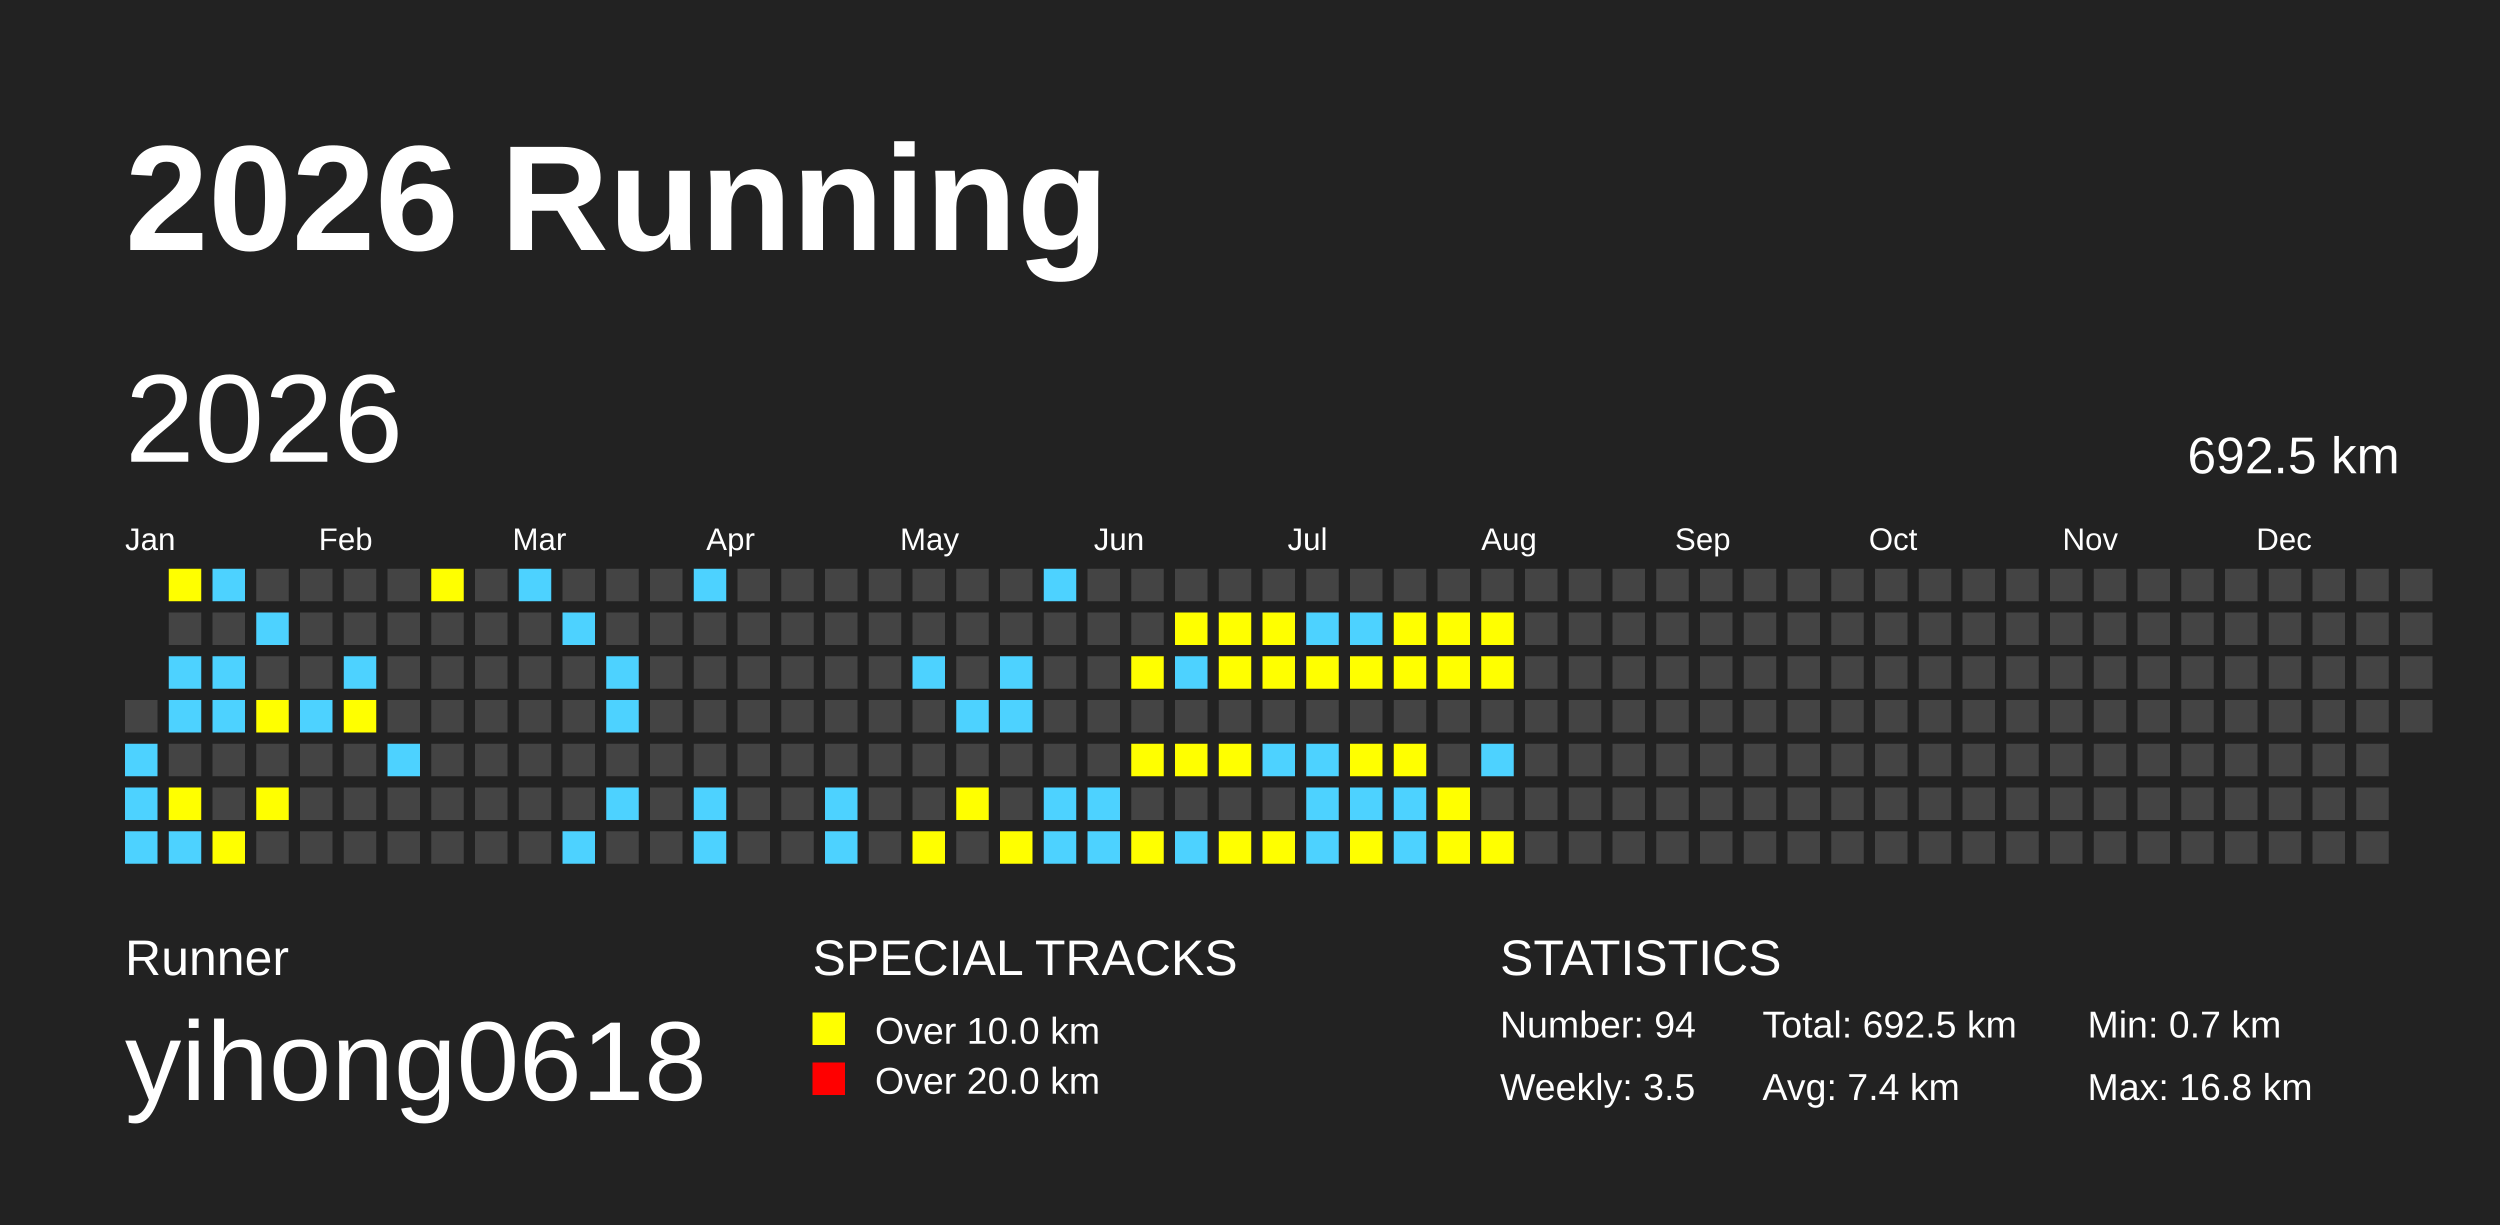
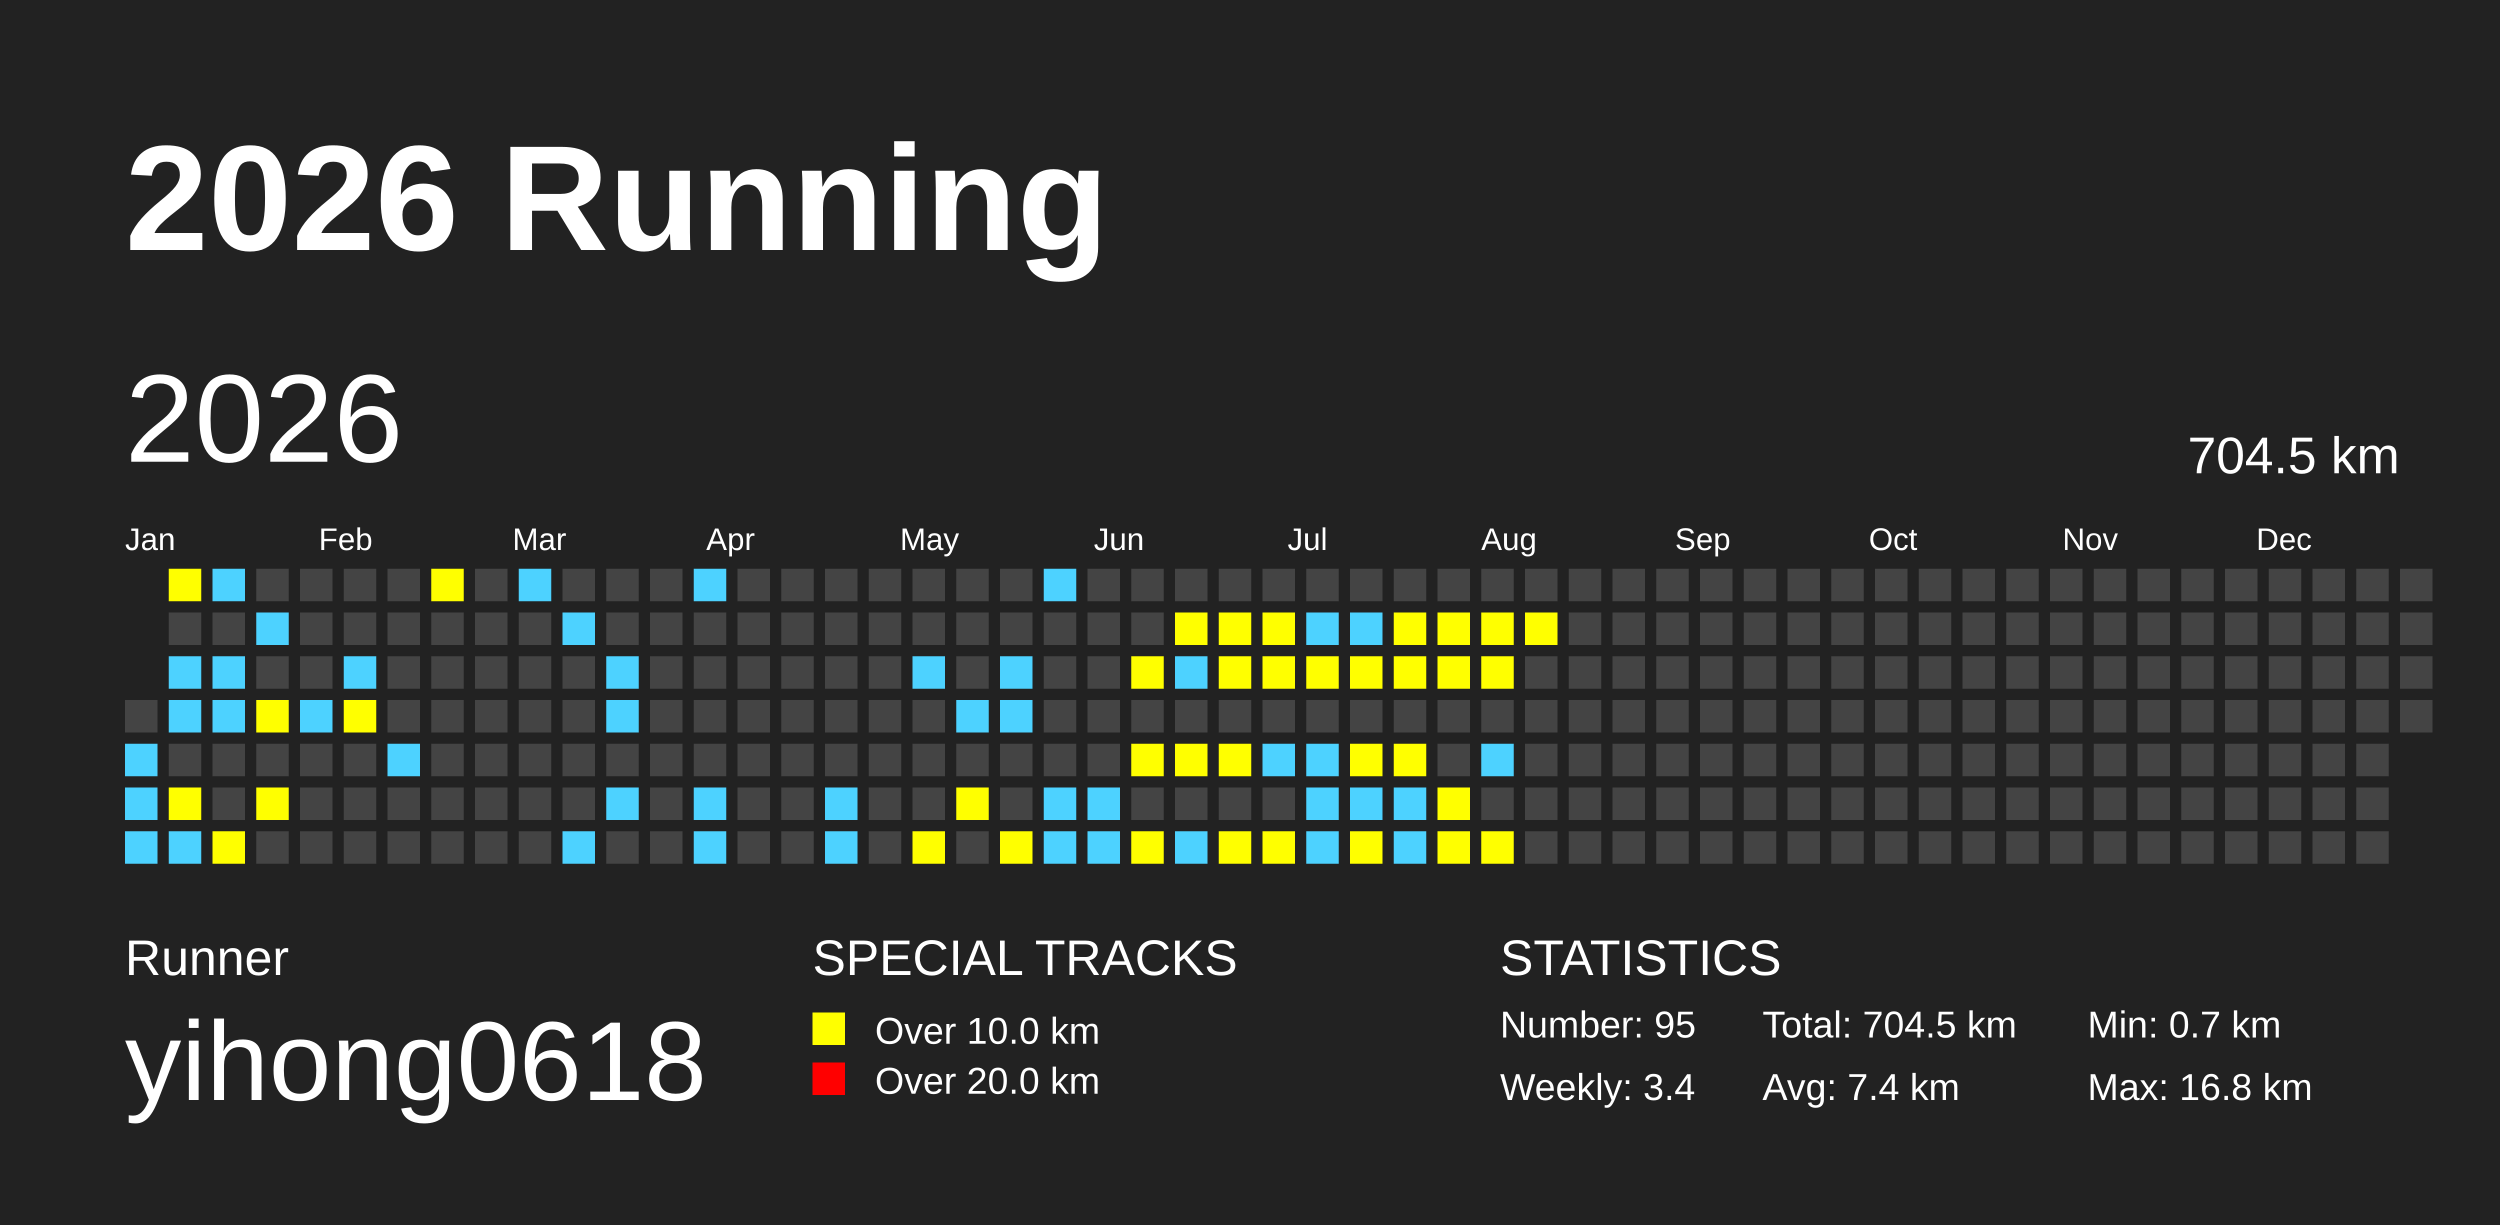
<svg xmlns="http://www.w3.org/2000/svg" baseProfile="full" height="98mm" version="1.1" viewBox="0,0,200,98" width="200mm">
  <defs>
    <pattern height="2" id="indoor-stripe" patternUnits="userSpaceOnUse" width="2">
      <line stroke="white" stroke-opacity="0.45" stroke-width="0.5" x1="0" x2="2" y1="2" y2="0" />
    </pattern>
  </defs>
  <rect fill="#222222" height="98" width="200" x="0" y="0" />
  <text fill="#FFFFFF" style="font-size:12px; font-family:Arial; font-weight:bold;" x="10" y="20">2026 Running</text>
  <text fill="#FFFFFF" style="font-size:4px; font-family:Arial" x="10" y="78">Runner</text>
  <text fill="#FFFFFF" style="font-size:9px; font-family:Arial" x="10" y="88">yihong0618</text>
  <text fill="#FFFFFF" style="font-size:4px; font-family:Arial" x="65" y="78">SPECIAL TRACKS</text>
  <rect fill="yellow" height="2.6" width="2.6" x="65" y="81" />
  <text fill="#FFFFFF" style="font-size:3px; font-family:Arial" x="70" y="83.5">Over 10.0 km</text>
  <rect fill="red" height="2.6" width="2.6" x="65" y="85" />
  <text fill="#FFFFFF" style="font-size:3px; font-family:Arial" x="70" y="87.5">Over 20.0 km</text>
  <text fill="#FFFFFF" style="font-size:4px; font-family:Arial" x="120" y="78">STATISTICS</text>
-   <text fill="#FFFFFF" style="font-size:3px; font-family:Arial" x="120" y="83">Number: 94</text>
-   <text fill="#FFFFFF" style="font-size:3px; font-family:Arial" x="120" y="88">Weekly: 3.5</text>
-   <text fill="#FFFFFF" style="font-size:3px; font-family:Arial" x="141" y="83">Total: 692.5 km</text>
+   <text fill="#FFFFFF" style="font-size:3px; font-family:Arial" x="120" y="83">Number: 95</text>
+   <text fill="#FFFFFF" style="font-size:3px; font-family:Arial" x="120" y="88">Weekly: 3.4</text>
+   <text fill="#FFFFFF" style="font-size:3px; font-family:Arial" x="141" y="83">Total: 704.5 km</text>
  <text fill="#FFFFFF" style="font-size:3px; font-family:Arial" x="141" y="88">Avg: 7.4 km</text>
  <text fill="#FFFFFF" style="font-size:3px; font-family:Arial" x="167" y="83">Min: 0.7 km</text>
  <text fill="#FFFFFF" style="font-size:3px; font-family:Arial" x="167" y="88">Max: 16.8 km</text>
  <text dominant-baseline="hanging" fill="#FFFFFF" style="font-size:10.0px; font-family:Arial;" x="10" y="30">2026</text>
-   <text dominant-baseline="hanging" fill="#FFFFFF" style="font-size:4.125px; font-family:Arial;" x="175" y="35">692.5 km</text>
+   <text dominant-baseline="hanging" fill="#FFFFFF" style="font-size:4.125px; font-family:Arial;" x="175" y="35">704.5 km</text>
  <text fill="#FFFFFF" style="font-size:2.5px; font-family:Arial" x="10.0" y="44">Jan</text>
  <text fill="#FFFFFF" style="font-size:2.5px; font-family:Arial" x="25.5" y="44">Feb</text>
  <text fill="#FFFFFF" style="font-size:2.5px; font-family:Arial" x="41.0" y="44">Mar</text>
  <text fill="#FFFFFF" style="font-size:2.5px; font-family:Arial" x="56.5" y="44">Apr</text>
  <text fill="#FFFFFF" style="font-size:2.5px; font-family:Arial" x="72.0" y="44">May</text>
  <text fill="#FFFFFF" style="font-size:2.5px; font-family:Arial" x="87.5" y="44">Jun</text>
  <text fill="#FFFFFF" style="font-size:2.5px; font-family:Arial" x="103.0" y="44">Jul</text>
  <text fill="#FFFFFF" style="font-size:2.5px; font-family:Arial" x="118.5" y="44">Aug</text>
  <text fill="#FFFFFF" style="font-size:2.5px; font-family:Arial" x="134.0" y="44">Sep</text>
  <text fill="#FFFFFF" style="font-size:2.5px; font-family:Arial" x="149.5" y="44">Oct</text>
  <text fill="#FFFFFF" style="font-size:2.5px; font-family:Arial" x="165.0" y="44">Nov</text>
  <text fill="#FFFFFF" style="font-size:2.5px; font-family:Arial" x="180.5" y="44">Dec</text>
  <rect fill="#444444" height="2.6" width="2.6" x="10.0" y="56.0" />
  <rect fill="#4DD2FF" height="2.6" width="2.6" x="10.0" y="59.5" />
  <rect fill="#4DD2FF" height="2.6" width="2.6" x="10.0" y="63.0" />
  <rect fill="#4DD2FF" height="2.6" width="2.6" x="10.0" y="66.5" />
  <rect fill="yellow" height="2.6" width="2.6" x="13.5" y="45.5" />
  <rect fill="#444444" height="2.6" width="2.6" x="13.5" y="49.0" />
  <rect fill="#4DD2FF" height="2.6" width="2.6" x="13.5" y="52.5" />
  <rect fill="#4DD2FF" height="2.6" width="2.6" x="13.5" y="56.0" />
  <rect fill="#444444" height="2.6" width="2.6" x="13.5" y="59.5" />
  <rect fill="yellow" height="2.6" width="2.6" x="13.5" y="63.0" />
  <rect fill="#4DD2FF" height="2.6" width="2.6" x="13.5" y="66.5" />
  <rect fill="#4DD2FF" height="2.6" width="2.6" x="17.0" y="45.5" />
  <rect fill="#444444" height="2.6" width="2.6" x="17.0" y="49.0" />
  <rect fill="#4DD2FF" height="2.6" width="2.6" x="17.0" y="52.5" />
  <rect fill="#4DD2FF" height="2.6" width="2.6" x="17.0" y="56.0" />
  <rect fill="#444444" height="2.6" width="2.6" x="17.0" y="59.5" />
  <rect fill="#444444" height="2.6" width="2.6" x="17.0" y="63.0" />
  <rect fill="yellow" height="2.6" width="2.6" x="17.0" y="66.5" />
  <rect fill="#444444" height="2.6" width="2.6" x="20.5" y="45.5" />
  <rect fill="#4DD2FF" height="2.6" width="2.6" x="20.5" y="49.0" />
  <rect fill="#444444" height="2.6" width="2.6" x="20.5" y="52.5" />
  <rect fill="yellow" height="2.6" width="2.6" x="20.5" y="56.0" />
  <rect fill="#444444" height="2.6" width="2.6" x="20.5" y="59.5" />
  <rect fill="yellow" height="2.6" width="2.6" x="20.5" y="63.0" />
  <rect fill="#444444" height="2.6" width="2.6" x="20.5" y="66.5" />
  <rect fill="#444444" height="2.6" width="2.6" x="24.0" y="45.5" />
  <rect fill="#444444" height="2.6" width="2.6" x="24.0" y="49.0" />
  <rect fill="#444444" height="2.6" width="2.6" x="24.0" y="52.5" />
  <rect fill="#4DD2FF" height="2.6" width="2.6" x="24.0" y="56.0" />
  <rect fill="#444444" height="2.6" width="2.6" x="24.0" y="59.5" />
  <rect fill="#444444" height="2.6" width="2.6" x="24.0" y="63.0" />
  <rect fill="#444444" height="2.6" width="2.6" x="24.0" y="66.5" />
  <rect fill="#444444" height="2.6" width="2.6" x="27.5" y="45.5" />
  <rect fill="#444444" height="2.6" width="2.6" x="27.5" y="49.0" />
  <rect fill="#4DD2FF" height="2.6" width="2.6" x="27.5" y="52.5" />
  <rect fill="yellow" height="2.6" width="2.6" x="27.5" y="56.0" />
  <rect fill="#444444" height="2.6" width="2.6" x="27.5" y="59.5" />
  <rect fill="#444444" height="2.6" width="2.6" x="27.5" y="63.0" />
  <rect fill="#444444" height="2.6" width="2.6" x="27.5" y="66.5" />
  <rect fill="#444444" height="2.6" width="2.6" x="31.0" y="45.5" />
  <rect fill="#444444" height="2.6" width="2.6" x="31.0" y="49.0" />
  <rect fill="#444444" height="2.6" width="2.6" x="31.0" y="52.5" />
  <rect fill="#444444" height="2.6" width="2.6" x="31.0" y="56.0" />
  <rect fill="#4DD2FF" height="2.6" width="2.6" x="31.0" y="59.5" />
  <rect fill="#444444" height="2.6" width="2.6" x="31.0" y="63.0" />
  <rect fill="#444444" height="2.6" width="2.6" x="31.0" y="66.5" />
  <rect fill="yellow" height="2.6" width="2.6" x="34.5" y="45.5" />
  <rect fill="#444444" height="2.6" width="2.6" x="34.5" y="49.0" />
  <rect fill="#444444" height="2.6" width="2.6" x="34.5" y="52.5" />
  <rect fill="#444444" height="2.6" width="2.6" x="34.5" y="56.0" />
  <rect fill="#444444" height="2.6" width="2.6" x="34.5" y="59.5" />
  <rect fill="#444444" height="2.6" width="2.6" x="34.5" y="63.0" />
  <rect fill="#444444" height="2.6" width="2.6" x="34.5" y="66.5" />
  <rect fill="#444444" height="2.6" width="2.6" x="38.0" y="45.5" />
  <rect fill="#444444" height="2.6" width="2.6" x="38.0" y="49.0" />
  <rect fill="#444444" height="2.6" width="2.6" x="38.0" y="52.5" />
  <rect fill="#444444" height="2.6" width="2.6" x="38.0" y="56.0" />
  <rect fill="#444444" height="2.6" width="2.6" x="38.0" y="59.5" />
  <rect fill="#444444" height="2.6" width="2.6" x="38.0" y="63.0" />
  <rect fill="#444444" height="2.6" width="2.6" x="38.0" y="66.5" />
  <rect fill="#4DD2FF" height="2.6" width="2.6" x="41.5" y="45.5" />
  <rect fill="#444444" height="2.6" width="2.6" x="41.5" y="49.0" />
  <rect fill="#444444" height="2.6" width="2.6" x="41.5" y="52.5" />
  <rect fill="#444444" height="2.6" width="2.6" x="41.5" y="56.0" />
  <rect fill="#444444" height="2.6" width="2.6" x="41.5" y="59.5" />
  <rect fill="#444444" height="2.6" width="2.6" x="41.5" y="63.0" />
  <rect fill="#444444" height="2.6" width="2.6" x="41.5" y="66.5" />
  <rect fill="#444444" height="2.6" width="2.6" x="45.0" y="45.5" />
  <rect fill="#4DD2FF" height="2.6" width="2.6" x="45.0" y="49.0" />
  <rect fill="#444444" height="2.6" width="2.6" x="45.0" y="52.5" />
  <rect fill="#444444" height="2.6" width="2.6" x="45.0" y="56.0" />
  <rect fill="#444444" height="2.6" width="2.6" x="45.0" y="59.5" />
  <rect fill="#444444" height="2.6" width="2.6" x="45.0" y="63.0" />
  <rect fill="#4DD2FF" height="2.6" width="2.6" x="45.0" y="66.5" />
  <rect fill="#444444" height="2.6" width="2.6" x="48.5" y="45.5" />
  <rect fill="#444444" height="2.6" width="2.6" x="48.5" y="49.0" />
  <rect fill="#4DD2FF" height="2.6" width="2.6" x="48.5" y="52.5" />
  <rect fill="#4DD2FF" height="2.6" width="2.6" x="48.5" y="56.0" />
  <rect fill="#444444" height="2.6" width="2.6" x="48.5" y="59.5" />
  <rect fill="#4DD2FF" height="2.6" width="2.6" x="48.5" y="63.0" />
  <rect fill="#444444" height="2.6" width="2.6" x="48.5" y="66.5" />
  <rect fill="#444444" height="2.6" width="2.6" x="52.0" y="45.5" />
  <rect fill="#444444" height="2.6" width="2.6" x="52.0" y="49.0" />
  <rect fill="#444444" height="2.6" width="2.6" x="52.0" y="52.5" />
  <rect fill="#444444" height="2.6" width="2.6" x="52.0" y="56.0" />
  <rect fill="#444444" height="2.6" width="2.6" x="52.0" y="59.5" />
  <rect fill="#444444" height="2.6" width="2.6" x="52.0" y="63.0" />
  <rect fill="#444444" height="2.6" width="2.6" x="52.0" y="66.5" />
  <rect fill="#4DD2FF" height="2.6" width="2.6" x="55.5" y="45.5" />
  <rect fill="#444444" height="2.6" width="2.6" x="55.5" y="49.0" />
  <rect fill="#444444" height="2.6" width="2.6" x="55.5" y="52.5" />
  <rect fill="#444444" height="2.6" width="2.6" x="55.5" y="56.0" />
  <rect fill="#444444" height="2.6" width="2.6" x="55.5" y="59.5" />
  <rect fill="#4DD2FF" height="2.6" width="2.6" x="55.5" y="63.0" />
  <rect fill="#4DD2FF" height="2.6" width="2.6" x="55.5" y="66.5" />
  <rect fill="#444444" height="2.6" width="2.6" x="59.0" y="45.5" />
  <rect fill="#444444" height="2.6" width="2.6" x="59.0" y="49.0" />
  <rect fill="#444444" height="2.6" width="2.6" x="59.0" y="52.5" />
  <rect fill="#444444" height="2.6" width="2.6" x="59.0" y="56.0" />
  <rect fill="#444444" height="2.6" width="2.6" x="59.0" y="59.5" />
  <rect fill="#444444" height="2.6" width="2.6" x="59.0" y="63.0" />
  <rect fill="#444444" height="2.6" width="2.6" x="59.0" y="66.5" />
  <rect fill="#444444" height="2.6" width="2.6" x="62.5" y="45.5" />
  <rect fill="#444444" height="2.6" width="2.6" x="62.5" y="49.0" />
  <rect fill="#444444" height="2.6" width="2.6" x="62.5" y="52.5" />
  <rect fill="#444444" height="2.6" width="2.6" x="62.5" y="56.0" />
  <rect fill="#444444" height="2.6" width="2.6" x="62.5" y="59.5" />
  <rect fill="#444444" height="2.6" width="2.6" x="62.5" y="63.0" />
  <rect fill="#444444" height="2.6" width="2.6" x="62.5" y="66.5" />
  <rect fill="#444444" height="2.6" width="2.6" x="66.0" y="45.5" />
  <rect fill="#444444" height="2.6" width="2.6" x="66.0" y="49.0" />
  <rect fill="#444444" height="2.6" width="2.6" x="66.0" y="52.5" />
  <rect fill="#444444" height="2.6" width="2.6" x="66.0" y="56.0" />
  <rect fill="#444444" height="2.6" width="2.6" x="66.0" y="59.5" />
  <rect fill="#4DD2FF" height="2.6" width="2.6" x="66.0" y="63.0" />
  <rect fill="#4DD2FF" height="2.6" width="2.6" x="66.0" y="66.5" />
  <rect fill="#444444" height="2.6" width="2.6" x="69.5" y="45.5" />
  <rect fill="#444444" height="2.6" width="2.6" x="69.5" y="49.0" />
  <rect fill="#444444" height="2.6" width="2.6" x="69.5" y="52.5" />
  <rect fill="#444444" height="2.6" width="2.6" x="69.5" y="56.0" />
  <rect fill="#444444" height="2.6" width="2.6" x="69.5" y="59.5" />
  <rect fill="#444444" height="2.6" width="2.6" x="69.5" y="63.0" />
  <rect fill="#444444" height="2.6" width="2.6" x="69.5" y="66.5" />
  <rect fill="#444444" height="2.6" width="2.6" x="73.0" y="45.5" />
  <rect fill="#444444" height="2.6" width="2.6" x="73.0" y="49.0" />
  <rect fill="#4DD2FF" height="2.6" width="2.6" x="73.0" y="52.5" />
  <rect fill="#444444" height="2.6" width="2.6" x="73.0" y="56.0" />
  <rect fill="#444444" height="2.6" width="2.6" x="73.0" y="59.5" />
  <rect fill="#444444" height="2.6" width="2.6" x="73.0" y="63.0" />
  <rect fill="yellow" height="2.6" width="2.6" x="73.0" y="66.5" />
  <rect fill="#444444" height="2.6" width="2.6" x="76.5" y="45.5" />
  <rect fill="#444444" height="2.6" width="2.6" x="76.5" y="49.0" />
  <rect fill="#444444" height="2.6" width="2.6" x="76.5" y="52.5" />
  <rect fill="#4DD2FF" height="2.6" width="2.6" x="76.5" y="56.0" />
  <rect fill="#444444" height="2.6" width="2.6" x="76.5" y="59.5" />
  <rect fill="yellow" height="2.6" width="2.6" x="76.5" y="63.0" />
  <rect fill="#444444" height="2.6" width="2.6" x="76.5" y="66.5" />
  <rect fill="#444444" height="2.6" width="2.6" x="80.0" y="45.5" />
  <rect fill="#444444" height="2.6" width="2.6" x="80.0" y="49.0" />
  <rect fill="#4DD2FF" height="2.6" width="2.6" x="80.0" y="52.5" />
  <rect fill="#4DD2FF" height="2.6" width="2.6" x="80.0" y="56.0" />
  <rect fill="#444444" height="2.6" width="2.6" x="80.0" y="59.5" />
  <rect fill="#444444" height="2.6" width="2.6" x="80.0" y="63.0" />
  <rect fill="yellow" height="2.6" width="2.6" x="80.0" y="66.5" />
  <rect fill="#4DD2FF" height="2.6" width="2.6" x="83.5" y="45.5" />
  <rect fill="#444444" height="2.6" width="2.6" x="83.5" y="49.0" />
  <rect fill="#444444" height="2.6" width="2.6" x="83.5" y="52.5" />
  <rect fill="#444444" height="2.6" width="2.6" x="83.5" y="56.0" />
  <rect fill="#444444" height="2.6" width="2.6" x="83.5" y="59.5" />
  <rect fill="#4DD2FF" height="2.6" width="2.6" x="83.5" y="63.0" />
  <rect fill="#4DD2FF" height="2.6" width="2.6" x="83.5" y="66.5" />
  <rect fill="#444444" height="2.6" width="2.6" x="87.0" y="45.5" />
  <rect fill="#444444" height="2.6" width="2.6" x="87.0" y="49.0" />
  <rect fill="#444444" height="2.6" width="2.6" x="87.0" y="52.5" />
  <rect fill="#444444" height="2.6" width="2.6" x="87.0" y="56.0" />
  <rect fill="#444444" height="2.6" width="2.6" x="87.0" y="59.5" />
  <rect fill="#4DD2FF" height="2.6" width="2.6" x="87.0" y="63.0" />
  <rect fill="#4DD2FF" height="2.6" width="2.6" x="87.0" y="66.5" />
  <rect fill="#444444" height="2.6" width="2.6" x="90.5" y="45.5" />
  <rect fill="#444444" height="2.6" width="2.6" x="90.5" y="49.0" />
  <rect fill="yellow" height="2.6" width="2.6" x="90.5" y="52.5" />
  <rect fill="#444444" height="2.6" width="2.6" x="90.5" y="56.0" />
  <rect fill="yellow" height="2.6" width="2.6" x="90.5" y="59.5" />
  <rect fill="#444444" height="2.6" width="2.6" x="90.5" y="63.0" />
  <rect fill="yellow" height="2.6" width="2.6" x="90.5" y="66.5" />
  <rect fill="#444444" height="2.6" width="2.6" x="94.0" y="45.5" />
  <rect fill="yellow" height="2.6" width="2.6" x="94.0" y="49.0" />
  <rect fill="#4DD2FF" height="2.6" width="2.6" x="94.0" y="52.5" />
  <rect fill="#444444" height="2.6" width="2.6" x="94.0" y="56.0" />
  <rect fill="yellow" height="2.6" width="2.6" x="94.0" y="59.5" />
  <rect fill="#444444" height="2.6" width="2.6" x="94.0" y="63.0" />
  <rect fill="#4DD2FF" height="2.6" width="2.6" x="94.0" y="66.5" />
  <rect fill="#444444" height="2.6" width="2.6" x="97.5" y="45.5" />
  <rect fill="yellow" height="2.6" width="2.6" x="97.5" y="49.0" />
  <rect fill="yellow" height="2.6" width="2.6" x="97.5" y="52.5" />
  <rect fill="#444444" height="2.6" width="2.6" x="97.5" y="56.0" />
  <rect fill="yellow" height="2.6" width="2.6" x="97.5" y="59.5" />
  <rect fill="#444444" height="2.6" width="2.6" x="97.5" y="63.0" />
  <rect fill="yellow" height="2.6" width="2.6" x="97.5" y="66.5" />
  <rect fill="#444444" height="2.6" width="2.6" x="101.0" y="45.5" />
  <rect fill="yellow" height="2.6" width="2.6" x="101.0" y="49.0" />
  <rect fill="yellow" height="2.6" width="2.6" x="101.0" y="52.5" />
  <rect fill="#444444" height="2.6" width="2.6" x="101.0" y="56.0" />
  <rect fill="#4DD2FF" height="2.6" width="2.6" x="101.0" y="59.5" />
  <rect fill="#444444" height="2.6" width="2.6" x="101.0" y="63.0" />
  <rect fill="yellow" height="2.6" width="2.6" x="101.0" y="66.5" />
  <rect fill="#444444" height="2.6" width="2.6" x="104.5" y="45.5" />
  <rect fill="#4DD2FF" height="2.6" width="2.6" x="104.5" y="49.0" />
  <rect fill="yellow" height="2.6" width="2.6" x="104.5" y="52.5" />
  <rect fill="#444444" height="2.6" width="2.6" x="104.5" y="56.0" />
  <rect fill="#4DD2FF" height="2.6" width="2.6" x="104.5" y="59.5" />
  <rect fill="#4DD2FF" height="2.6" width="2.6" x="104.5" y="63.0" />
  <rect fill="#4DD2FF" height="2.6" width="2.6" x="104.5" y="66.5" />
  <rect fill="#444444" height="2.6" width="2.6" x="108.0" y="45.5" />
  <rect fill="#4DD2FF" height="2.6" width="2.6" x="108.0" y="49.0" />
  <rect fill="yellow" height="2.6" width="2.6" x="108.0" y="52.5" />
  <rect fill="#444444" height="2.6" width="2.6" x="108.0" y="56.0" />
  <rect fill="yellow" height="2.6" width="2.6" x="108.0" y="59.5" />
  <rect fill="#4DD2FF" height="2.6" width="2.6" x="108.0" y="63.0" />
  <rect fill="yellow" height="2.6" width="2.6" x="108.0" y="66.5" />
  <rect fill="#444444" height="2.6" width="2.6" x="111.5" y="45.5" />
  <rect fill="yellow" height="2.6" width="2.6" x="111.5" y="49.0" />
  <rect fill="yellow" height="2.6" width="2.6" x="111.5" y="52.5" />
  <rect fill="#444444" height="2.6" width="2.6" x="111.5" y="56.0" />
  <rect fill="yellow" height="2.6" width="2.6" x="111.5" y="59.5" />
  <rect fill="#4DD2FF" height="2.6" width="2.6" x="111.5" y="63.0" />
  <rect fill="#4DD2FF" height="2.6" width="2.6" x="111.5" y="66.5" />
  <rect fill="#444444" height="2.6" width="2.6" x="115.0" y="45.5" />
  <rect fill="yellow" height="2.6" width="2.6" x="115.0" y="49.0" />
  <rect fill="yellow" height="2.6" width="2.6" x="115.0" y="52.5" />
  <rect fill="#444444" height="2.6" width="2.6" x="115.0" y="56.0" />
  <rect fill="#444444" height="2.6" width="2.6" x="115.0" y="59.5" />
  <rect fill="yellow" height="2.6" width="2.6" x="115.0" y="63.0" />
  <rect fill="yellow" height="2.6" width="2.6" x="115.0" y="66.5" />
  <rect fill="#444444" height="2.6" width="2.6" x="118.5" y="45.5" />
  <rect fill="yellow" height="2.6" width="2.6" x="118.5" y="49.0" />
  <rect fill="yellow" height="2.6" width="2.6" x="118.5" y="52.5" />
  <rect fill="#444444" height="2.6" width="2.6" x="118.5" y="56.0" />
  <rect fill="#4DD2FF" height="2.6" width="2.6" x="118.5" y="59.5" />
  <rect fill="#444444" height="2.6" width="2.6" x="118.5" y="63.0" />
  <rect fill="yellow" height="2.6" width="2.6" x="118.5" y="66.5" />
  <rect fill="#444444" height="2.6" width="2.6" x="122.0" y="45.5" />
-   <rect fill="#444444" height="2.6" width="2.6" x="122.0" y="49.0" />
+   <rect fill="yellow" height="2.6" width="2.6" x="122.0" y="49.0" />
  <rect fill="#444444" height="2.6" width="2.6" x="122.0" y="52.5" />
  <rect fill="#444444" height="2.6" width="2.6" x="122.0" y="56.0" />
  <rect fill="#444444" height="2.6" width="2.6" x="122.0" y="59.5" />
  <rect fill="#444444" height="2.6" width="2.6" x="122.0" y="63.0" />
  <rect fill="#444444" height="2.6" width="2.6" x="122.0" y="66.5" />
  <rect fill="#444444" height="2.6" width="2.6" x="125.5" y="45.5" />
  <rect fill="#444444" height="2.6" width="2.6" x="125.5" y="49.0" />
  <rect fill="#444444" height="2.6" width="2.6" x="125.5" y="52.5" />
  <rect fill="#444444" height="2.6" width="2.6" x="125.5" y="56.0" />
  <rect fill="#444444" height="2.6" width="2.6" x="125.5" y="59.5" />
  <rect fill="#444444" height="2.6" width="2.6" x="125.5" y="63.0" />
  <rect fill="#444444" height="2.6" width="2.6" x="125.5" y="66.5" />
  <rect fill="#444444" height="2.6" width="2.6" x="129.0" y="45.5" />
  <rect fill="#444444" height="2.6" width="2.6" x="129.0" y="49.0" />
  <rect fill="#444444" height="2.6" width="2.6" x="129.0" y="52.5" />
  <rect fill="#444444" height="2.6" width="2.6" x="129.0" y="56.0" />
  <rect fill="#444444" height="2.6" width="2.6" x="129.0" y="59.5" />
  <rect fill="#444444" height="2.6" width="2.6" x="129.0" y="63.0" />
  <rect fill="#444444" height="2.6" width="2.6" x="129.0" y="66.5" />
  <rect fill="#444444" height="2.6" width="2.6" x="132.5" y="45.5" />
  <rect fill="#444444" height="2.6" width="2.6" x="132.5" y="49.0" />
  <rect fill="#444444" height="2.6" width="2.6" x="132.5" y="52.5" />
  <rect fill="#444444" height="2.6" width="2.6" x="132.5" y="56.0" />
  <rect fill="#444444" height="2.6" width="2.6" x="132.5" y="59.5" />
  <rect fill="#444444" height="2.6" width="2.6" x="132.5" y="63.0" />
  <rect fill="#444444" height="2.6" width="2.6" x="132.5" y="66.5" />
  <rect fill="#444444" height="2.6" width="2.6" x="136.0" y="45.5" />
  <rect fill="#444444" height="2.6" width="2.6" x="136.0" y="49.0" />
  <rect fill="#444444" height="2.6" width="2.6" x="136.0" y="52.5" />
  <rect fill="#444444" height="2.6" width="2.6" x="136.0" y="56.0" />
  <rect fill="#444444" height="2.6" width="2.6" x="136.0" y="59.5" />
  <rect fill="#444444" height="2.6" width="2.6" x="136.0" y="63.0" />
  <rect fill="#444444" height="2.6" width="2.6" x="136.0" y="66.5" />
  <rect fill="#444444" height="2.6" width="2.6" x="139.5" y="45.5" />
  <rect fill="#444444" height="2.6" width="2.6" x="139.5" y="49.0" />
  <rect fill="#444444" height="2.6" width="2.6" x="139.5" y="52.5" />
  <rect fill="#444444" height="2.6" width="2.6" x="139.5" y="56.0" />
  <rect fill="#444444" height="2.6" width="2.6" x="139.5" y="59.5" />
  <rect fill="#444444" height="2.6" width="2.6" x="139.5" y="63.0" />
  <rect fill="#444444" height="2.6" width="2.6" x="139.5" y="66.5" />
  <rect fill="#444444" height="2.6" width="2.6" x="143.0" y="45.5" />
  <rect fill="#444444" height="2.6" width="2.6" x="143.0" y="49.0" />
  <rect fill="#444444" height="2.6" width="2.6" x="143.0" y="52.5" />
  <rect fill="#444444" height="2.6" width="2.6" x="143.0" y="56.0" />
  <rect fill="#444444" height="2.6" width="2.6" x="143.0" y="59.5" />
  <rect fill="#444444" height="2.6" width="2.6" x="143.0" y="63.0" />
  <rect fill="#444444" height="2.6" width="2.6" x="143.0" y="66.5" />
  <rect fill="#444444" height="2.6" width="2.6" x="146.5" y="45.5" />
  <rect fill="#444444" height="2.6" width="2.6" x="146.5" y="49.0" />
  <rect fill="#444444" height="2.6" width="2.6" x="146.5" y="52.5" />
  <rect fill="#444444" height="2.6" width="2.6" x="146.5" y="56.0" />
  <rect fill="#444444" height="2.6" width="2.6" x="146.5" y="59.5" />
  <rect fill="#444444" height="2.6" width="2.6" x="146.5" y="63.0" />
  <rect fill="#444444" height="2.6" width="2.6" x="146.5" y="66.5" />
  <rect fill="#444444" height="2.6" width="2.6" x="150.0" y="45.5" />
  <rect fill="#444444" height="2.6" width="2.6" x="150.0" y="49.0" />
  <rect fill="#444444" height="2.6" width="2.6" x="150.0" y="52.5" />
  <rect fill="#444444" height="2.6" width="2.6" x="150.0" y="56.0" />
  <rect fill="#444444" height="2.6" width="2.6" x="150.0" y="59.5" />
  <rect fill="#444444" height="2.6" width="2.6" x="150.0" y="63.0" />
  <rect fill="#444444" height="2.6" width="2.6" x="150.0" y="66.5" />
  <rect fill="#444444" height="2.6" width="2.6" x="153.5" y="45.5" />
  <rect fill="#444444" height="2.6" width="2.6" x="153.5" y="49.0" />
  <rect fill="#444444" height="2.6" width="2.6" x="153.5" y="52.5" />
  <rect fill="#444444" height="2.6" width="2.6" x="153.5" y="56.0" />
  <rect fill="#444444" height="2.6" width="2.6" x="153.5" y="59.5" />
  <rect fill="#444444" height="2.6" width="2.6" x="153.5" y="63.0" />
  <rect fill="#444444" height="2.6" width="2.6" x="153.5" y="66.5" />
  <rect fill="#444444" height="2.6" width="2.6" x="157.0" y="45.5" />
  <rect fill="#444444" height="2.6" width="2.6" x="157.0" y="49.0" />
  <rect fill="#444444" height="2.6" width="2.6" x="157.0" y="52.5" />
  <rect fill="#444444" height="2.6" width="2.6" x="157.0" y="56.0" />
  <rect fill="#444444" height="2.6" width="2.6" x="157.0" y="59.5" />
  <rect fill="#444444" height="2.6" width="2.6" x="157.0" y="63.0" />
  <rect fill="#444444" height="2.6" width="2.6" x="157.0" y="66.5" />
  <rect fill="#444444" height="2.6" width="2.6" x="160.5" y="45.5" />
  <rect fill="#444444" height="2.6" width="2.6" x="160.5" y="49.0" />
  <rect fill="#444444" height="2.6" width="2.6" x="160.5" y="52.5" />
  <rect fill="#444444" height="2.6" width="2.6" x="160.5" y="56.0" />
  <rect fill="#444444" height="2.6" width="2.6" x="160.5" y="59.5" />
  <rect fill="#444444" height="2.6" width="2.6" x="160.5" y="63.0" />
  <rect fill="#444444" height="2.6" width="2.6" x="160.5" y="66.5" />
  <rect fill="#444444" height="2.6" width="2.6" x="164.0" y="45.5" />
  <rect fill="#444444" height="2.6" width="2.6" x="164.0" y="49.0" />
  <rect fill="#444444" height="2.6" width="2.6" x="164.0" y="52.5" />
  <rect fill="#444444" height="2.6" width="2.6" x="164.0" y="56.0" />
  <rect fill="#444444" height="2.6" width="2.6" x="164.0" y="59.5" />
  <rect fill="#444444" height="2.6" width="2.6" x="164.0" y="63.0" />
  <rect fill="#444444" height="2.6" width="2.6" x="164.0" y="66.5" />
  <rect fill="#444444" height="2.6" width="2.6" x="167.5" y="45.5" />
  <rect fill="#444444" height="2.6" width="2.6" x="167.5" y="49.0" />
  <rect fill="#444444" height="2.6" width="2.6" x="167.5" y="52.5" />
  <rect fill="#444444" height="2.6" width="2.6" x="167.5" y="56.0" />
  <rect fill="#444444" height="2.6" width="2.6" x="167.5" y="59.5" />
  <rect fill="#444444" height="2.6" width="2.6" x="167.5" y="63.0" />
  <rect fill="#444444" height="2.6" width="2.6" x="167.5" y="66.5" />
  <rect fill="#444444" height="2.6" width="2.6" x="171.0" y="45.5" />
  <rect fill="#444444" height="2.6" width="2.6" x="171.0" y="49.0" />
  <rect fill="#444444" height="2.6" width="2.6" x="171.0" y="52.5" />
  <rect fill="#444444" height="2.6" width="2.6" x="171.0" y="56.0" />
  <rect fill="#444444" height="2.6" width="2.6" x="171.0" y="59.5" />
  <rect fill="#444444" height="2.6" width="2.6" x="171.0" y="63.0" />
  <rect fill="#444444" height="2.6" width="2.6" x="171.0" y="66.5" />
  <rect fill="#444444" height="2.6" width="2.6" x="174.5" y="45.5" />
  <rect fill="#444444" height="2.6" width="2.6" x="174.5" y="49.0" />
  <rect fill="#444444" height="2.6" width="2.6" x="174.5" y="52.5" />
  <rect fill="#444444" height="2.6" width="2.6" x="174.5" y="56.0" />
  <rect fill="#444444" height="2.6" width="2.6" x="174.5" y="59.5" />
  <rect fill="#444444" height="2.6" width="2.6" x="174.5" y="63.0" />
  <rect fill="#444444" height="2.6" width="2.6" x="174.5" y="66.5" />
  <rect fill="#444444" height="2.6" width="2.6" x="178.0" y="45.5" />
  <rect fill="#444444" height="2.6" width="2.6" x="178.0" y="49.0" />
  <rect fill="#444444" height="2.6" width="2.6" x="178.0" y="52.5" />
  <rect fill="#444444" height="2.6" width="2.6" x="178.0" y="56.0" />
  <rect fill="#444444" height="2.6" width="2.6" x="178.0" y="59.5" />
  <rect fill="#444444" height="2.6" width="2.6" x="178.0" y="63.0" />
  <rect fill="#444444" height="2.6" width="2.6" x="178.0" y="66.5" />
  <rect fill="#444444" height="2.6" width="2.6" x="181.5" y="45.5" />
  <rect fill="#444444" height="2.6" width="2.6" x="181.5" y="49.0" />
  <rect fill="#444444" height="2.6" width="2.6" x="181.5" y="52.5" />
  <rect fill="#444444" height="2.6" width="2.6" x="181.5" y="56.0" />
  <rect fill="#444444" height="2.6" width="2.6" x="181.5" y="59.5" />
  <rect fill="#444444" height="2.6" width="2.6" x="181.5" y="63.0" />
  <rect fill="#444444" height="2.6" width="2.6" x="181.5" y="66.5" />
  <rect fill="#444444" height="2.6" width="2.6" x="185.0" y="45.5" />
  <rect fill="#444444" height="2.6" width="2.6" x="185.0" y="49.0" />
  <rect fill="#444444" height="2.6" width="2.6" x="185.0" y="52.5" />
  <rect fill="#444444" height="2.6" width="2.6" x="185.0" y="56.0" />
  <rect fill="#444444" height="2.6" width="2.6" x="185.0" y="59.5" />
  <rect fill="#444444" height="2.6" width="2.6" x="185.0" y="63.0" />
  <rect fill="#444444" height="2.6" width="2.6" x="185.0" y="66.5" />
  <rect fill="#444444" height="2.6" width="2.6" x="188.5" y="45.5" />
  <rect fill="#444444" height="2.6" width="2.6" x="188.5" y="49.0" />
  <rect fill="#444444" height="2.6" width="2.6" x="188.5" y="52.5" />
  <rect fill="#444444" height="2.6" width="2.6" x="188.5" y="56.0" />
  <rect fill="#444444" height="2.6" width="2.6" x="188.5" y="59.5" />
  <rect fill="#444444" height="2.6" width="2.6" x="188.5" y="63.0" />
  <rect fill="#444444" height="2.6" width="2.6" x="188.5" y="66.5" />
  <rect fill="#444444" height="2.6" width="2.6" x="192.0" y="45.5" />
  <rect fill="#444444" height="2.6" width="2.6" x="192.0" y="49.0" />
  <rect fill="#444444" height="2.6" width="2.6" x="192.0" y="52.5" />
  <rect fill="#444444" height="2.6" width="2.6" x="192.0" y="56.0" />
</svg>
